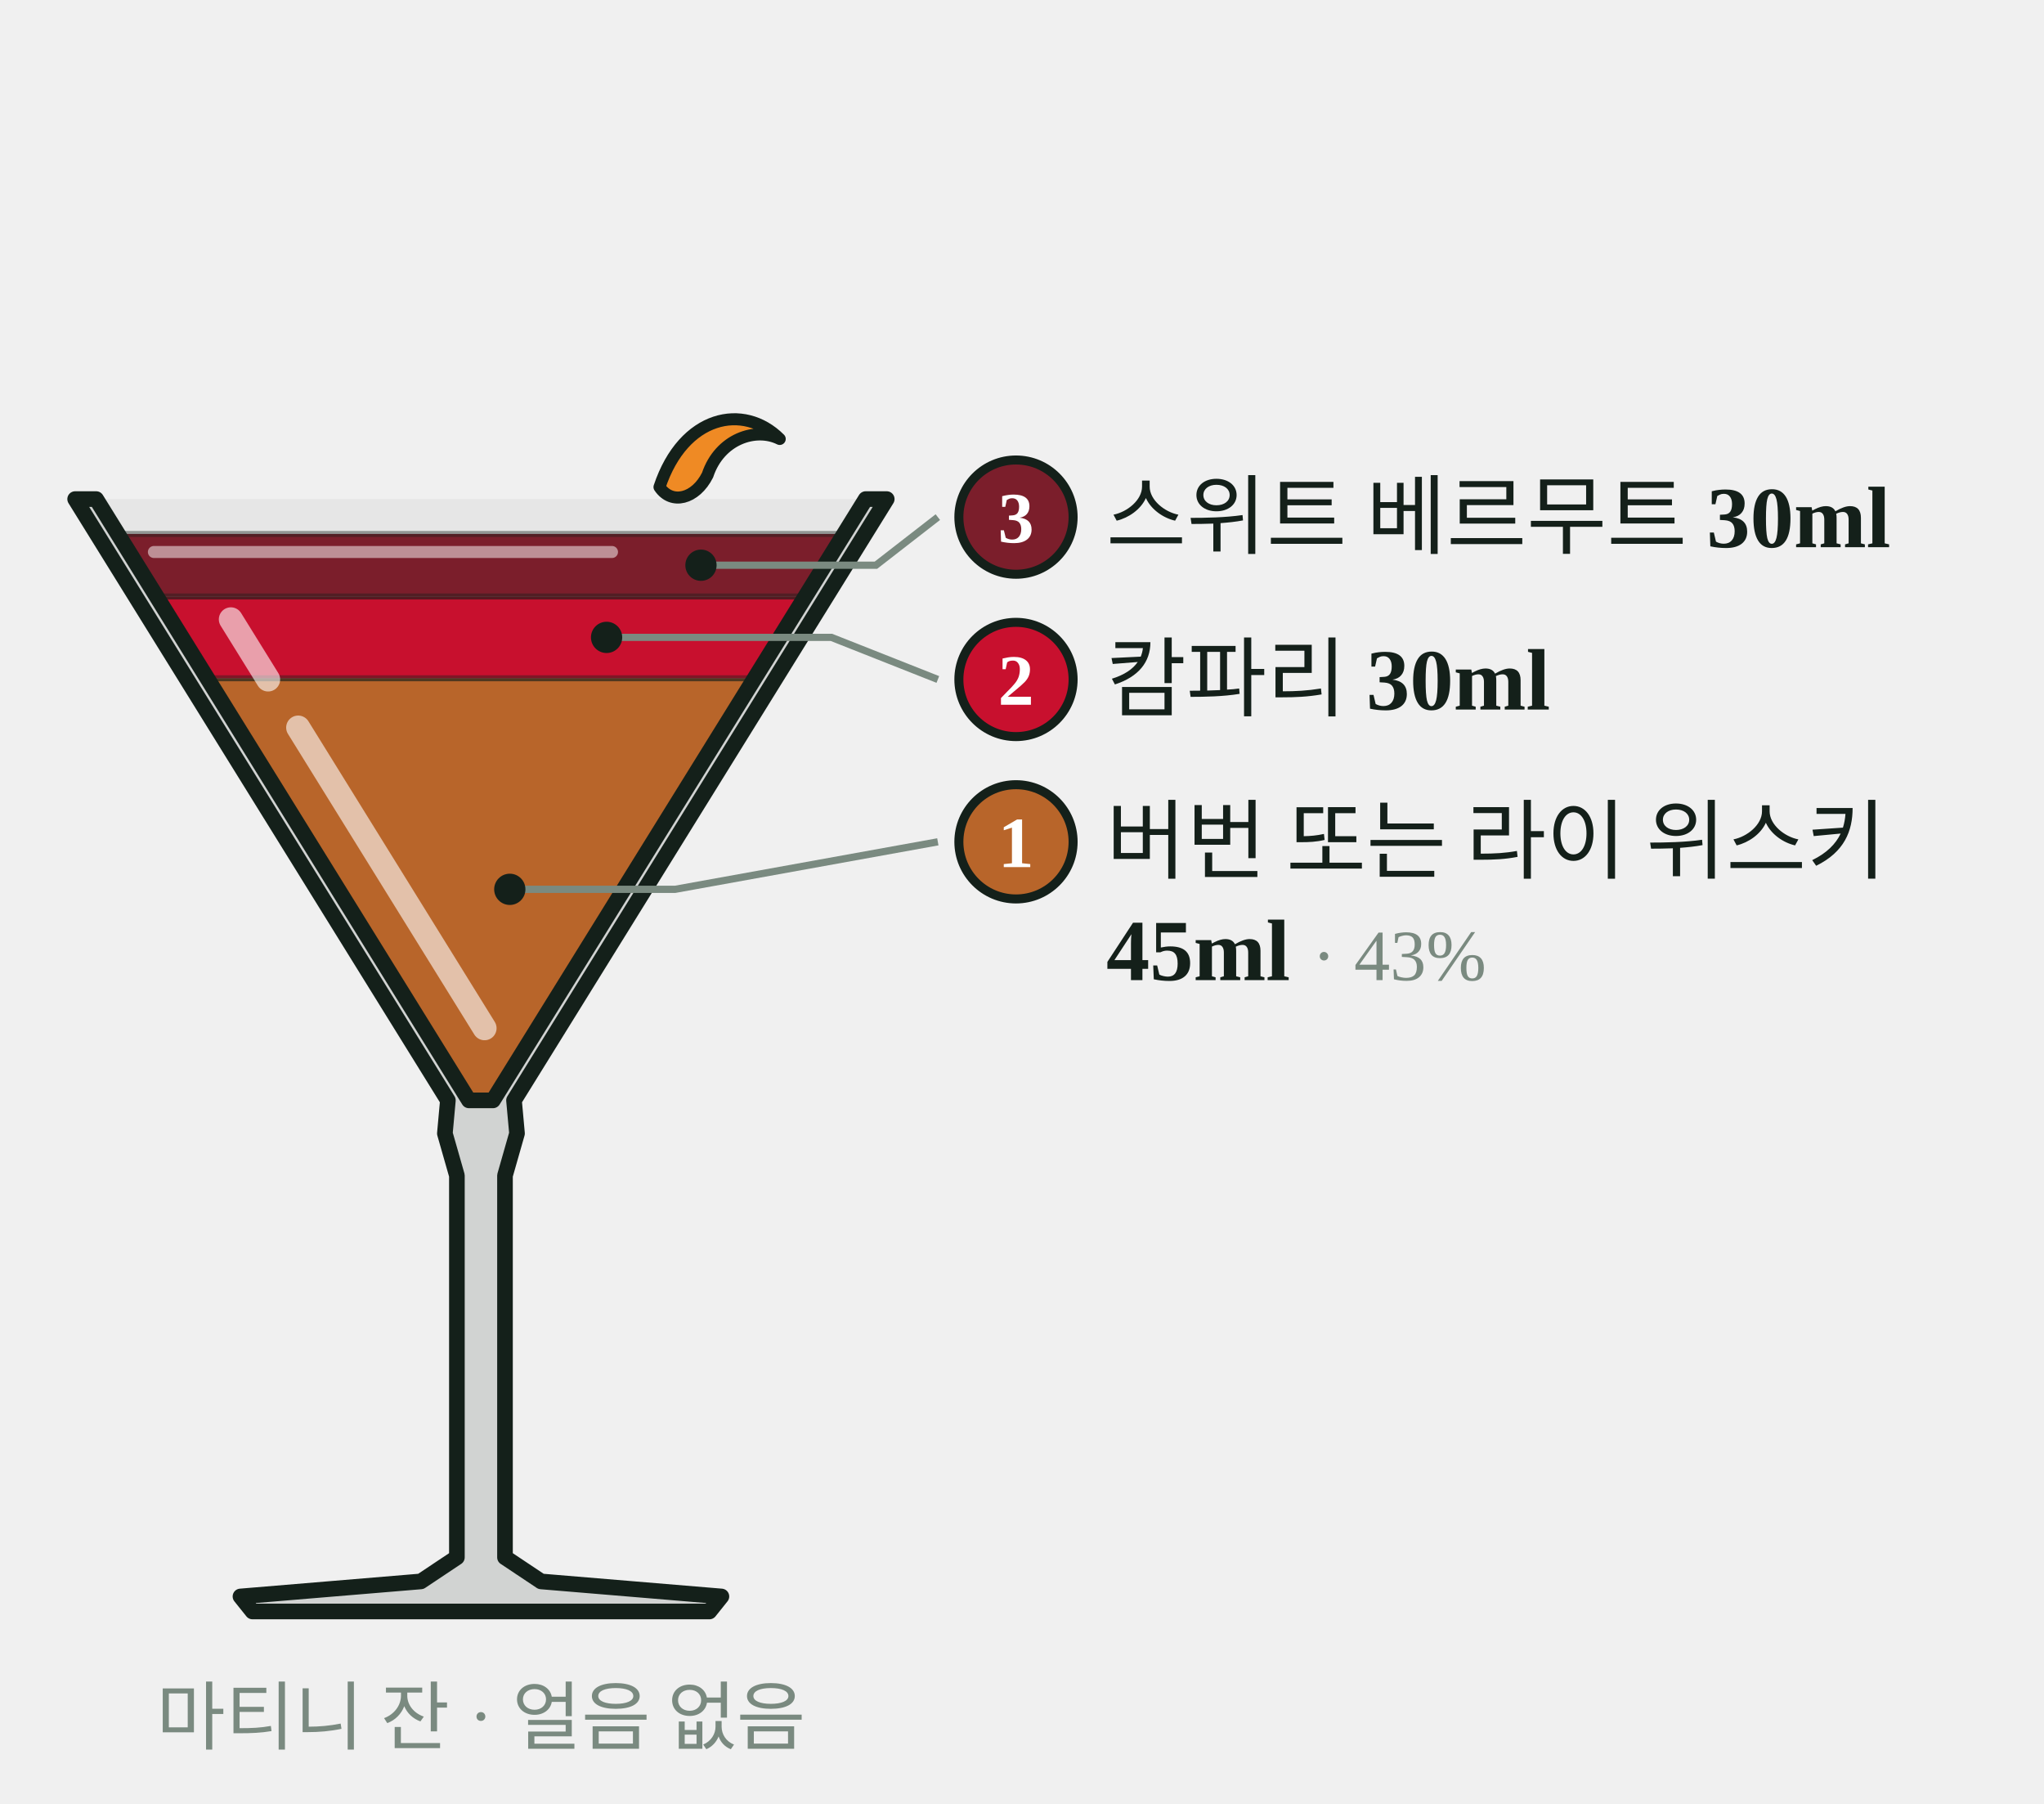
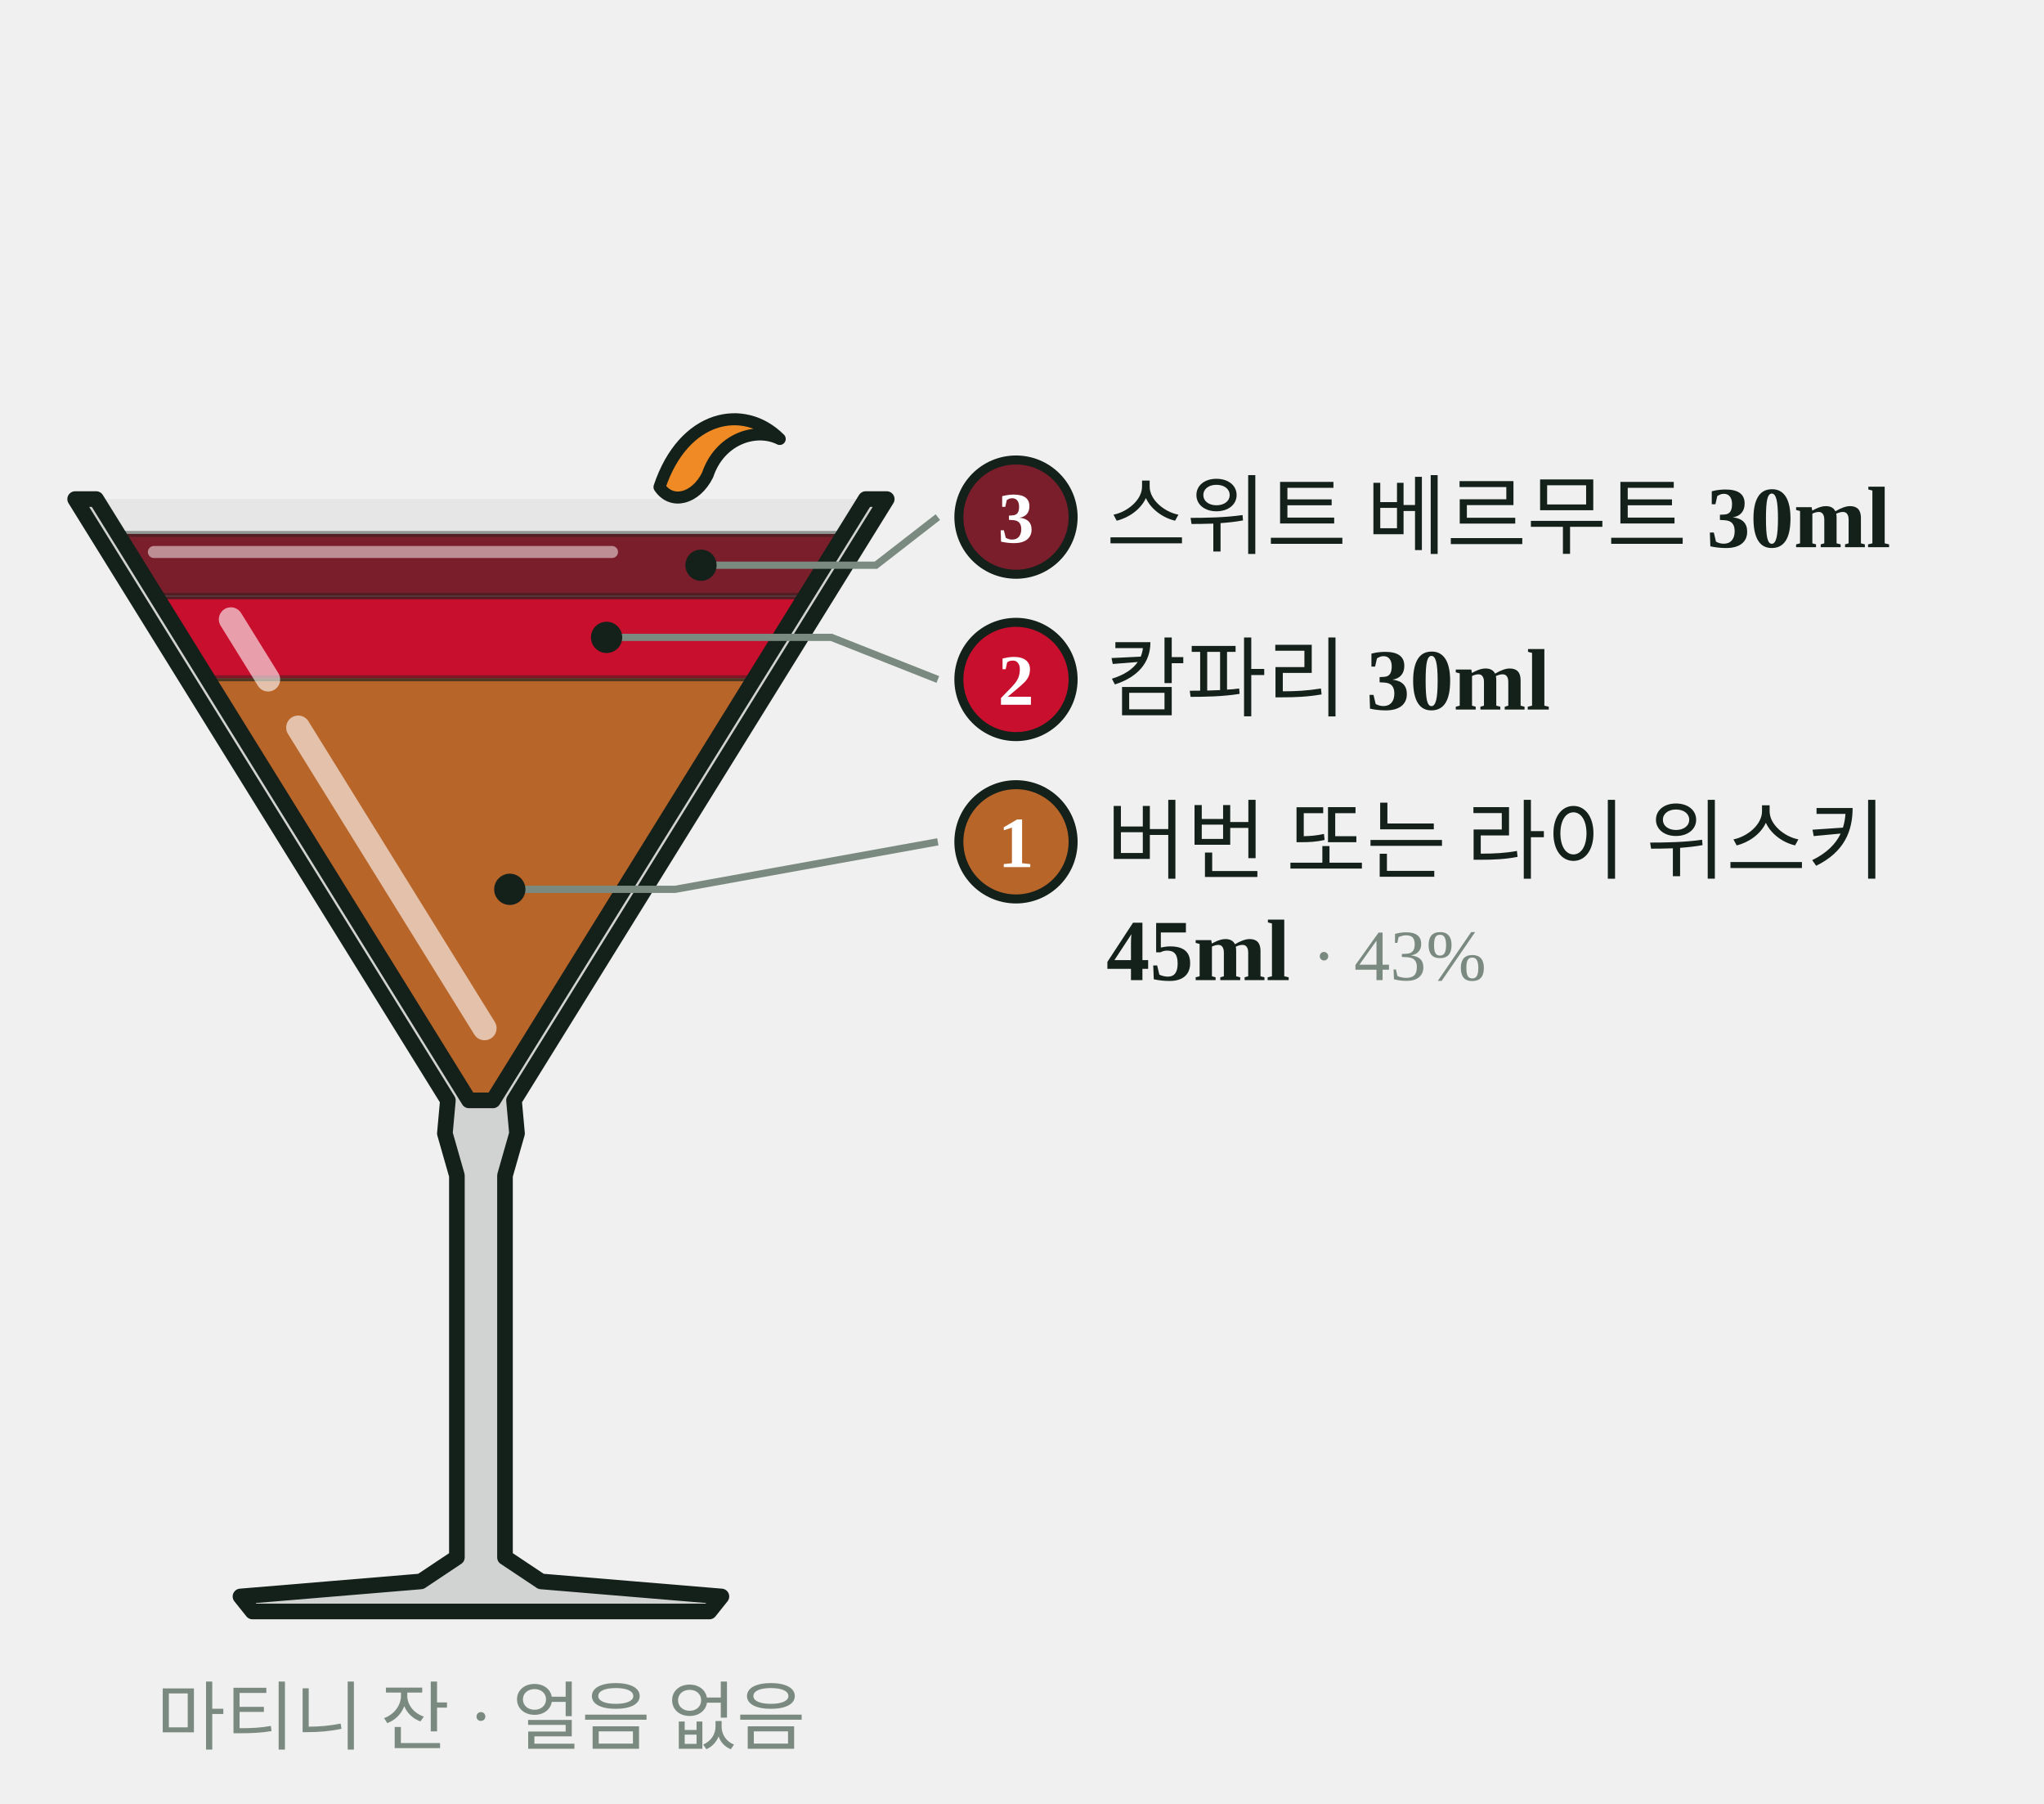
<svg xmlns="http://www.w3.org/2000/svg" viewBox="0 0 340 300" class="cka cka-boulevardier" role="img" aria-labelledby="cka-boulevardier-t">
  <style>.cka-boulevardier{color:var(--ink,#14201a);font-family:inherit}@media(prefers-color-scheme:dark){.cka-boulevardier{color:var(--ink,#e8eee9)}}.cka-boulevardier .cka-o{fill:none;stroke:currentColor;stroke-width:2.6;stroke-linejoin:round;stroke-linecap:round}.cka-boulevardier .cka-w{fill:currentColor;fill-opacity:.14}.cka-boulevardier .cka-g{fill:currentColor;fill-opacity:.05}.cka-boulevardier .cka-l{stroke:currentColor;stroke-opacity:.4;stroke-width:1}.cka-boulevardier .cka-e{stroke:currentColor;stroke-width:1.6;stroke-dasharray:4 3}.cka-boulevardier .cka-i rect{fill:#fff;fill-opacity:.16;stroke:currentColor;stroke-opacity:.5;stroke-width:1.4}.cka-boulevardier .cka-u circle{fill:none;stroke:#fff;stroke-opacity:.85;stroke-width:1.2}.cka-boulevardier .cka-h{fill:none;stroke:#fff;stroke-opacity:.6;stroke-width:4;stroke-linecap:round}.cka-boulevardier .cka-b{fill:none;stroke:currentColor;stroke-opacity:.45;stroke-width:1.5}.cka-boulevardier .cka-m{fill:none;stroke:var(--muted,#7a8a80);stroke-width:1.2}.cka-boulevardier .cka-t{fill:currentColor;font-size:14.5px}.cka-boulevardier .cka-a{font-weight:700}.cka-boulevardier .cka-q{fill:var(--muted,#7a8a80);font-size:12px}.cka-boulevardier .cka-n{font-size:12px;font-weight:700;text-anchor:middle}.cka-boulevardier .cka-c{fill:var(--muted,#7a8a80);font-size:12.5px;text-anchor:middle}.cka-boulevardier .cka-p{fill:none;stroke:var(--muted,#7a8a80);stroke-width:1;stroke-dasharray:3 2}</style>
-   <path class="cka-w" d="M12.5,83 74.5,183 74,188.5 76,195.5 76,259 70,263 40,265.5 42,268 118,268 120,265.5 90,263 84,259 84,195.5 86,188.5 85.5,183 147.5,83 144,83 82,183 78,183 16,83Z" />
-   <path class="cka-g" d="M78,183 16,83 144,83 82,183Z" />
-   <polygon class="cka-l" fill="#b8652a" points="78,183 34.5,112.8 125.5,112.8 82,183" />
-   <polygon class="cka-l" fill="#c8102e" points="34.5,112.8 26,99.2 134,99.2 125.5,112.8" />
-   <polygon class="cka-l" fill="#7b1e2b" points="26,99.2 19.6,88.8 140.4,88.8 134,99.2" />
-   <path class="cka-h" style="stroke-width:2;stroke-opacity:.5" d="M25.6,91.8H101.8" />
-   <path class="cka-h" d="M80.6,171 49.6,121" />
-   <path class="cka-h" d="M44.6,113 38.4,103" />
-   <path class="cka-o" d="M12.5,83 74.5,183 74,188.5 76,195.5 76,259 70,263 40,265.5 42,268 118,268 120,265.5 90,263 84,259 84,195.5 86,188.5 85.5,183 147.5,83 144,83 82,183 78,183 16,83Z" />
-   <path class="cka-o" style="fill:#ef8a24;stroke-width:2" d="M109.7,81c4,-12 14,-14 20,-8c-4,-2 -10,0 -12,6c-2,4 -6,5 -8,2z" />
-   <path class="cka-m" d="M84.8,147.9H112.3L156,140" />
-   <circle cx="84.8" cy="147.9" r="2.6" fill="currentColor" />
-   <circle class="cka-o" style="fill:#b8652a;stroke-width:1.5" cx="169" cy="140" r="9.5" />
-   <text class="cka-n" x="169" y="144.2" fill="#fff">1</text>
-   <text class="cka-t" x="184" y="145">버번 또는 라이 위스키</text>
-   <text class="cka-t" x="184" y="163">
-     <tspan class="cka-a">45ml</tspan>
-     <tspan class="cka-q">· 43%</tspan>
-   </text>
-   <path class="cka-m" d="M100.9,106H138.3L156,113" />
-   <circle cx="100.9" cy="106" r="2.6" fill="currentColor" />
-   <circle class="cka-o" style="fill:#c8102e;stroke-width:1.5" cx="169" cy="113" r="9.5" />
-   <text class="cka-n" x="169" y="117.2" fill="#fff">2</text>
-   <text class="cka-t" x="184" y="118">캄파리 <tspan class="cka-a">30ml</tspan>
-   </text>
-   <path class="cka-m" d="M116.6,94H145.7L156,86" />
-   <circle cx="116.6" cy="94" r="2.6" fill="currentColor" />
-   <circle class="cka-o" style="fill:#7b1e2b;stroke-width:1.5" cx="169" cy="86" r="9.5" />
-   <text class="cka-n" x="169" y="90.2" fill="#fff">3</text>
-   <text class="cka-t" x="184" y="91">스위트 베르무트 <tspan class="cka-a">30ml</tspan>
-   </text>
-   <text class="cka-c" x="80" y="290">마티니 잔 · 얼음 없음</text>
+   <defs>
+     <clipPath id="cka-boulevardier-c">
+       <path d="M78,183 16,83 144,83 82,183Z" />
+     </clipPath>
+   </defs>
+   <g class="cka-glass cka-glass-back">
+     <path class="cka-w" d="M12.5,83 74.5,183 74,188.5 76,195.5 76,259 70,263 40,265.5 42,268 118,268 120,265.5 90,263 84,259 84,195.5 86,188.5 85.5,183 147.5,83 144,83 82,183 78,183 16,83Z" />
+     <path class="cka-g" d="M78,183 16,83 144,83 82,183Z" />
+   </g>
+   <g class="cka-step cka-layer" data-i="0" data-y0="183" data-y1="112.8" clip-path="url(#cka-boulevardier-c)">
+     <rect class="cka-l cka-fill" fill="#b8652a" x="14" y="112.8" width="132" height="70.2" />
+   </g>
+   <g class="cka-step cka-layer" data-i="1" data-y0="112.8" data-y1="99.2" clip-path="url(#cka-boulevardier-c)">
+     <rect class="cka-l cka-fill" fill="#c8102e" x="14" y="99.2" width="132" height="13.6" />
+   </g>
+   <g class="cka-step cka-layer" data-i="2" data-y0="99.2" data-y1="88.8" clip-path="url(#cka-boulevardier-c)">
+     <rect class="cka-l cka-fill" fill="#7b1e2b" x="14" y="88.8" width="132" height="10.3" />
+     <path class="cka-h" style="stroke-width:2;stroke-opacity:.5" d="M25.6,91.8H101.8" />
+   </g>
+   <g class="cka-glass cka-glass-front">
+     <path class="cka-h" d="M80.6,171 49.6,121" />
+     <path class="cka-h" d="M44.6,113 38.4,103" />
+     <path class="cka-o" d="M12.5,83 74.5,183 74,188.5 76,195.5 76,259 70,263 40,265.5 42,268 118,268 120,265.5 90,263 84,259 84,195.5 86,188.5 85.5,183 147.5,83 144,83 82,183 78,183 16,83Z" />
+   </g>
+   <g class="cka-garnish">
+     <path class="cka-o" style="fill:#ef8a24;stroke-width:2" d="M109.7,81c4,-12 14,-14 20,-8c-4,-2 -10,0 -12,6c-2,4 -6,5 -8,2z" />
+   </g>
+   <g class="cka-step cka-label" data-i="0">
+     <path class="cka-m" d="M84.8,147.9H112.3L156,140" />
+     <circle cx="84.8" cy="147.9" r="2.6" fill="currentColor" />
+     <circle class="cka-o" style="fill:#b8652a;stroke-width:1.5" cx="169" cy="140" r="9.5" />
+     <text class="cka-n" x="169" y="144.2" fill="#fff">1</text>
+     <text class="cka-t" x="184" y="145">버번 또는 라이 위스키</text>
+     <text class="cka-t" x="184" y="163">
+       <tspan class="cka-a">45ml</tspan>
+       <tspan class="cka-q">· 43%</tspan>
+     </text>
+   </g>
+   <g class="cka-step cka-label" data-i="1">
+     <path class="cka-m" d="M100.9,106H138.3L156,113" />
+     <circle cx="100.9" cy="106" r="2.6" fill="currentColor" />
+     <circle class="cka-o" style="fill:#c8102e;stroke-width:1.5" cx="169" cy="113" r="9.5" />
+     <text class="cka-n" x="169" y="117.2" fill="#fff">2</text>
+     <text class="cka-t" x="184" y="118">캄파리 <tspan class="cka-a">30ml</tspan>
+     </text>
+   </g>
+   <g class="cka-step cka-label" data-i="2">
+     <path class="cka-m" d="M116.6,94H145.7L156,86" />
+     <circle cx="116.6" cy="94" r="2.6" fill="currentColor" />
+     <circle class="cka-o" style="fill:#7b1e2b;stroke-width:1.5" cx="169" cy="86" r="9.5" />
+     <text class="cka-n" x="169" y="90.2" fill="#fff">3</text>
+     <text class="cka-t" x="184" y="91">스위트 베르무트 <tspan class="cka-a">30ml</tspan>
+     </text>
+   </g>
+   <g class="cka-cap">
+     <text class="cka-c" x="80" y="290">마티니 잔 · 얼음 없음</text>
+   </g>
</svg>
